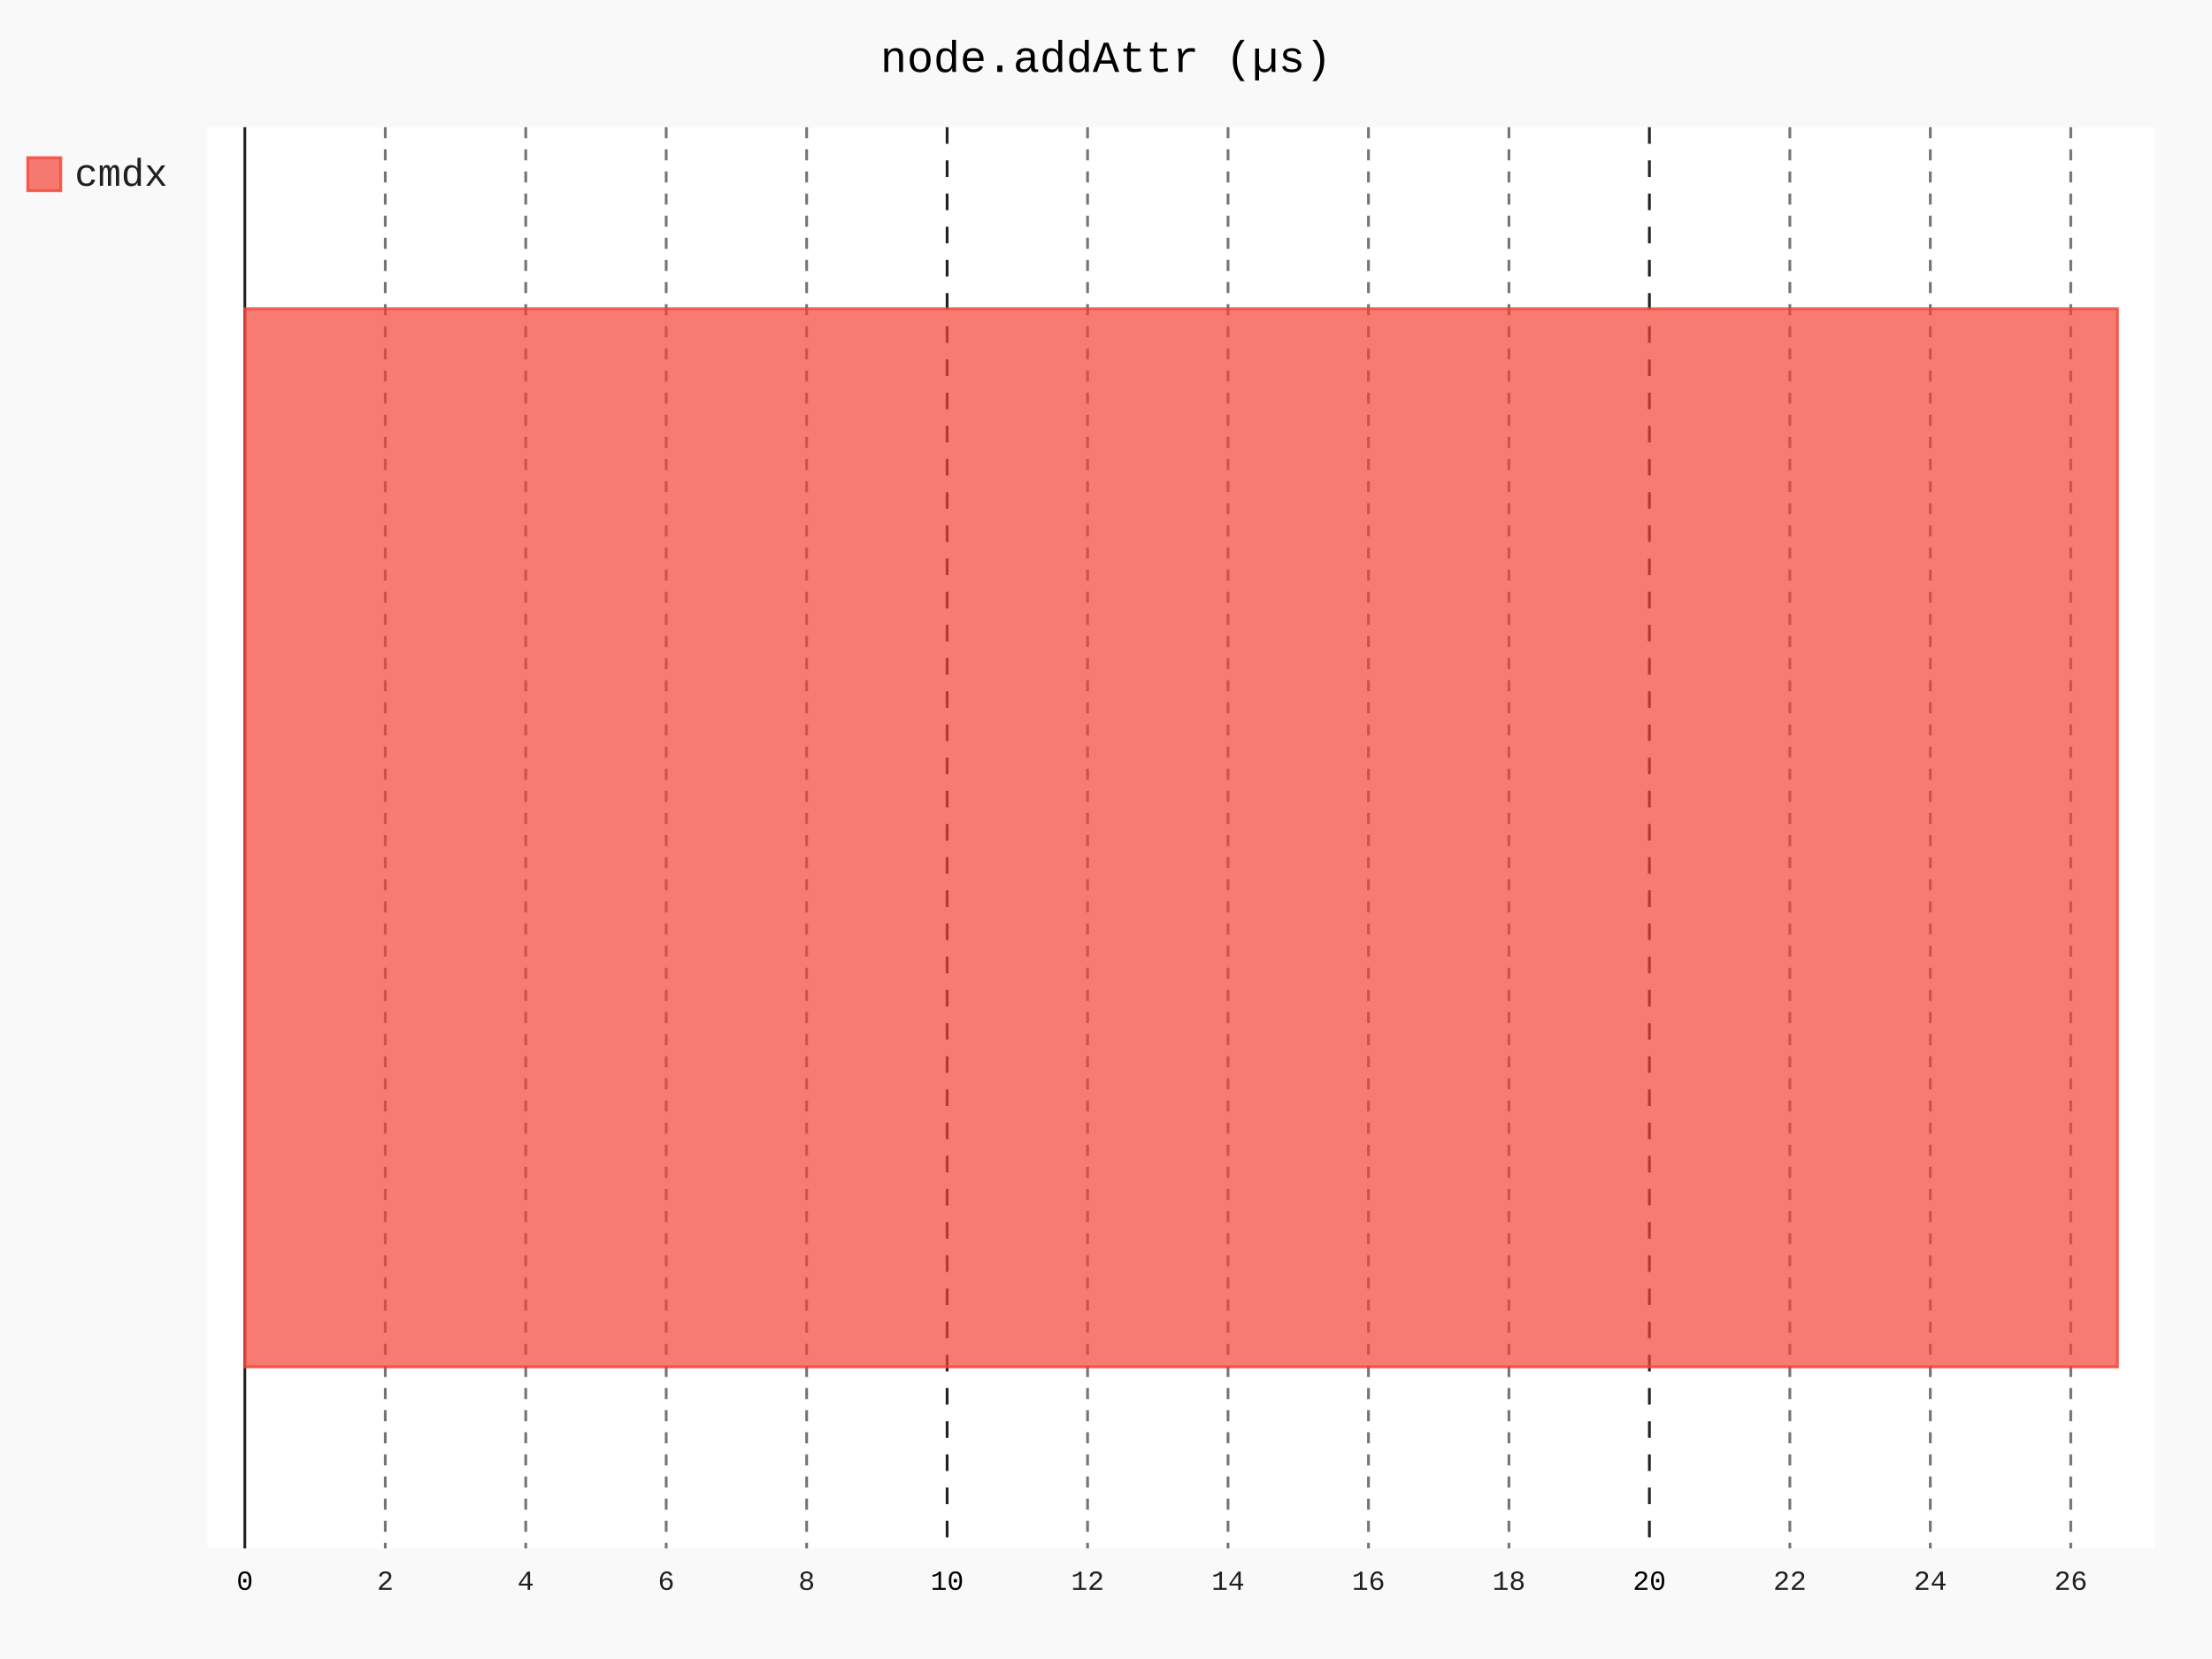
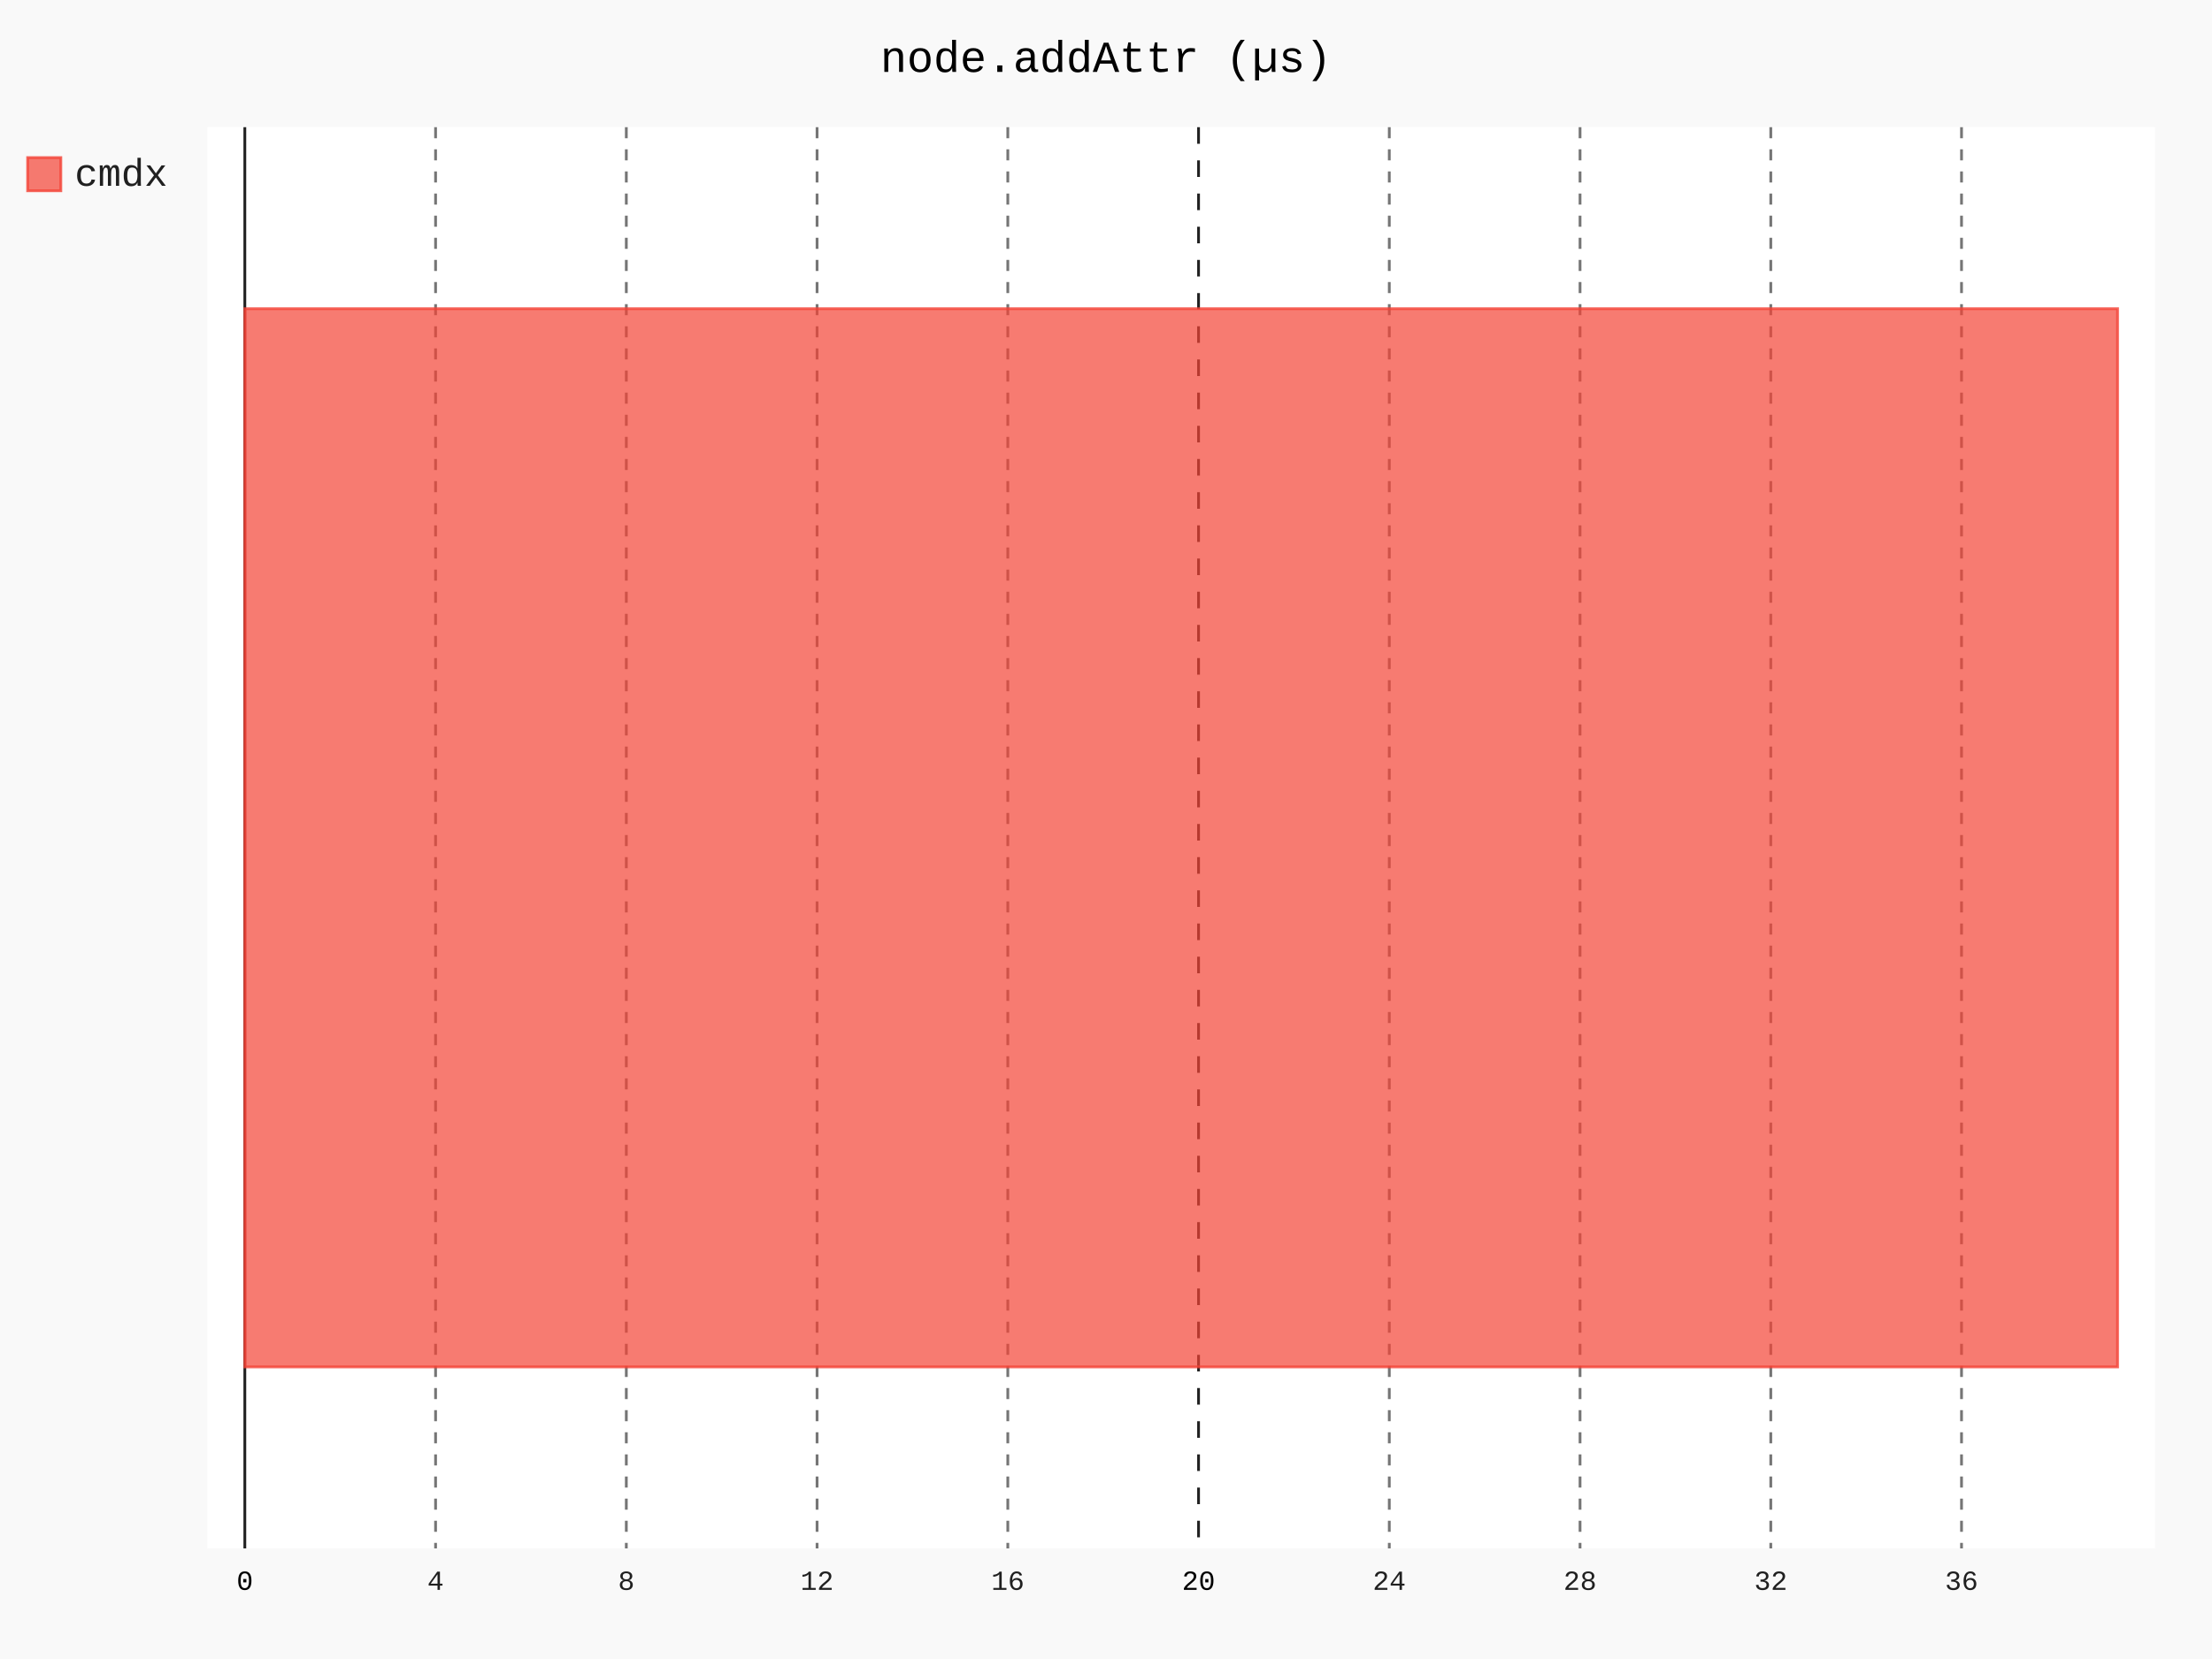
- <svg xmlns="http://www.w3.org/2000/svg" class="pygal-chart" id="chart-a3bd57c9-75a8-4739-8552-d9937e43dea9" viewBox="0 0 800 600">
+ <svg xmlns="http://www.w3.org/2000/svg" class="pygal-chart" id="chart-475a8f49-ccaf-4108-b822-8b1fd1062d62" viewBox="0 0 800 600">
  <defs>
-     <style type="text/css">#chart-a3bd57c9-75a8-4739-8552-d9937e43dea9{-webkit-user-select:none;-webkit-font-smoothing:antialiased;font-family:Consolas,"Liberation Mono",Menlo,Courier,monospace}#chart-a3bd57c9-75a8-4739-8552-d9937e43dea9 .title{font-family:Consolas,"Liberation Mono",Menlo,Courier,monospace;font-size:16px}#chart-a3bd57c9-75a8-4739-8552-d9937e43dea9 .legends .legend text{font-family:Consolas,"Liberation Mono",Menlo,Courier,monospace;font-size:14px}#chart-a3bd57c9-75a8-4739-8552-d9937e43dea9 .axis text{font-family:Consolas,"Liberation Mono",Menlo,Courier,monospace;font-size:10px}#chart-a3bd57c9-75a8-4739-8552-d9937e43dea9 .axis text.major{font-family:Consolas,"Liberation Mono",Menlo,Courier,monospace;font-size:10px}#chart-a3bd57c9-75a8-4739-8552-d9937e43dea9 .text-overlay text.value{font-family:Consolas,"Liberation Mono",Menlo,Courier,monospace;font-size:16px}#chart-a3bd57c9-75a8-4739-8552-d9937e43dea9 .text-overlay text.label{font-family:Consolas,"Liberation Mono",Menlo,Courier,monospace;font-size:10px}#chart-a3bd57c9-75a8-4739-8552-d9937e43dea9 .tooltip{font-family:Consolas,"Liberation Mono",Menlo,Courier,monospace;font-size:14px}#chart-a3bd57c9-75a8-4739-8552-d9937e43dea9 text.no_data{font-family:Consolas,"Liberation Mono",Menlo,Courier,monospace;font-size:64px}
- #chart-a3bd57c9-75a8-4739-8552-d9937e43dea9{background-color:rgba(249,249,249,1)}#chart-a3bd57c9-75a8-4739-8552-d9937e43dea9 path,#chart-a3bd57c9-75a8-4739-8552-d9937e43dea9 line,#chart-a3bd57c9-75a8-4739-8552-d9937e43dea9 rect,#chart-a3bd57c9-75a8-4739-8552-d9937e43dea9 circle{-webkit-transition:150ms;-moz-transition:150ms;transition:150ms}#chart-a3bd57c9-75a8-4739-8552-d9937e43dea9 .graph &gt; .background{fill:rgba(249,249,249,1)}#chart-a3bd57c9-75a8-4739-8552-d9937e43dea9 .plot &gt; .background{fill:rgba(255,255,255,1)}#chart-a3bd57c9-75a8-4739-8552-d9937e43dea9 .graph{fill:rgba(0,0,0,.87)}#chart-a3bd57c9-75a8-4739-8552-d9937e43dea9 text.no_data{fill:rgba(0,0,0,1)}#chart-a3bd57c9-75a8-4739-8552-d9937e43dea9 .title{fill:rgba(0,0,0,1)}#chart-a3bd57c9-75a8-4739-8552-d9937e43dea9 .legends .legend text{fill:rgba(0,0,0,.87)}#chart-a3bd57c9-75a8-4739-8552-d9937e43dea9 .legends .legend:hover text{fill:rgba(0,0,0,1)}#chart-a3bd57c9-75a8-4739-8552-d9937e43dea9 .axis .line{stroke:rgba(0,0,0,1)}#chart-a3bd57c9-75a8-4739-8552-d9937e43dea9 .axis .guide.line{stroke:rgba(0,0,0,.54)}#chart-a3bd57c9-75a8-4739-8552-d9937e43dea9 .axis .major.line{stroke:rgba(0,0,0,.87)}#chart-a3bd57c9-75a8-4739-8552-d9937e43dea9 .axis text.major{fill:rgba(0,0,0,1)}#chart-a3bd57c9-75a8-4739-8552-d9937e43dea9 .axis.y .guides:hover .guide.line,#chart-a3bd57c9-75a8-4739-8552-d9937e43dea9 .line-graph .axis.x .guides:hover .guide.line,#chart-a3bd57c9-75a8-4739-8552-d9937e43dea9 .stackedline-graph .axis.x .guides:hover .guide.line,#chart-a3bd57c9-75a8-4739-8552-d9937e43dea9 .xy-graph .axis.x .guides:hover .guide.line{stroke:rgba(0,0,0,1)}#chart-a3bd57c9-75a8-4739-8552-d9937e43dea9 .axis .guides:hover text{fill:rgba(0,0,0,1)}#chart-a3bd57c9-75a8-4739-8552-d9937e43dea9 .reactive{fill-opacity:.7;stroke-opacity:.8}#chart-a3bd57c9-75a8-4739-8552-d9937e43dea9 .ci{stroke:rgba(0,0,0,.87)}#chart-a3bd57c9-75a8-4739-8552-d9937e43dea9 .reactive.active,#chart-a3bd57c9-75a8-4739-8552-d9937e43dea9 .active .reactive{fill-opacity:.8;stroke-opacity:.9;stroke-width:4}#chart-a3bd57c9-75a8-4739-8552-d9937e43dea9 .ci .reactive.active{stroke-width:1.5}#chart-a3bd57c9-75a8-4739-8552-d9937e43dea9 .series text{fill:rgba(0,0,0,1)}#chart-a3bd57c9-75a8-4739-8552-d9937e43dea9 .tooltip rect{fill:rgba(255,255,255,1);stroke:rgba(0,0,0,1);-webkit-transition:opacity 150ms;-moz-transition:opacity 150ms;transition:opacity 150ms}#chart-a3bd57c9-75a8-4739-8552-d9937e43dea9 .tooltip .label{fill:rgba(0,0,0,.87)}#chart-a3bd57c9-75a8-4739-8552-d9937e43dea9 .tooltip .label{fill:rgba(0,0,0,.87)}#chart-a3bd57c9-75a8-4739-8552-d9937e43dea9 .tooltip .legend{font-size:.8em;fill:rgba(0,0,0,.54)}#chart-a3bd57c9-75a8-4739-8552-d9937e43dea9 .tooltip .x_label{font-size:.6em;fill:rgba(0,0,0,1)}#chart-a3bd57c9-75a8-4739-8552-d9937e43dea9 .tooltip .xlink{font-size:.5em;text-decoration:underline}#chart-a3bd57c9-75a8-4739-8552-d9937e43dea9 .tooltip .value{font-size:1.5em}#chart-a3bd57c9-75a8-4739-8552-d9937e43dea9 .bound{font-size:.5em}#chart-a3bd57c9-75a8-4739-8552-d9937e43dea9 .max-value{font-size:.75em;fill:rgba(0,0,0,.54)}#chart-a3bd57c9-75a8-4739-8552-d9937e43dea9 .map-element{fill:rgba(255,255,255,1);stroke:rgba(0,0,0,.54) !important}#chart-a3bd57c9-75a8-4739-8552-d9937e43dea9 .map-element .reactive{fill-opacity:inherit;stroke-opacity:inherit}#chart-a3bd57c9-75a8-4739-8552-d9937e43dea9 .color-0,#chart-a3bd57c9-75a8-4739-8552-d9937e43dea9 .color-0 a:visited{stroke:#F44336;fill:#F44336}#chart-a3bd57c9-75a8-4739-8552-d9937e43dea9 .text-overlay .color-0 text{fill:black}
- #chart-a3bd57c9-75a8-4739-8552-d9937e43dea9 text.no_data{text-anchor:middle}#chart-a3bd57c9-75a8-4739-8552-d9937e43dea9 .guide.line{fill:none}#chart-a3bd57c9-75a8-4739-8552-d9937e43dea9 .centered{text-anchor:middle}#chart-a3bd57c9-75a8-4739-8552-d9937e43dea9 .title{text-anchor:middle}#chart-a3bd57c9-75a8-4739-8552-d9937e43dea9 .legends .legend text{fill-opacity:1}#chart-a3bd57c9-75a8-4739-8552-d9937e43dea9 .axis.x text{text-anchor:middle}#chart-a3bd57c9-75a8-4739-8552-d9937e43dea9 .axis.x:not(.web) text[transform]{text-anchor:start}#chart-a3bd57c9-75a8-4739-8552-d9937e43dea9 .axis.x:not(.web) text[transform].backwards{text-anchor:end}#chart-a3bd57c9-75a8-4739-8552-d9937e43dea9 .axis.y text{text-anchor:end}#chart-a3bd57c9-75a8-4739-8552-d9937e43dea9 .axis.y text[transform].backwards{text-anchor:start}#chart-a3bd57c9-75a8-4739-8552-d9937e43dea9 .axis.y2 text{text-anchor:start}#chart-a3bd57c9-75a8-4739-8552-d9937e43dea9 .axis.y2 text[transform].backwards{text-anchor:end}#chart-a3bd57c9-75a8-4739-8552-d9937e43dea9 .axis .guide.line{stroke-dasharray:4,4}#chart-a3bd57c9-75a8-4739-8552-d9937e43dea9 .axis .major.guide.line{stroke-dasharray:6,6}#chart-a3bd57c9-75a8-4739-8552-d9937e43dea9 .horizontal .axis.y .guide.line,#chart-a3bd57c9-75a8-4739-8552-d9937e43dea9 .horizontal .axis.y2 .guide.line,#chart-a3bd57c9-75a8-4739-8552-d9937e43dea9 .vertical .axis.x .guide.line{opacity:0}#chart-a3bd57c9-75a8-4739-8552-d9937e43dea9 .horizontal .axis.always_show .guide.line,#chart-a3bd57c9-75a8-4739-8552-d9937e43dea9 .vertical .axis.always_show .guide.line{opacity:1 !important}#chart-a3bd57c9-75a8-4739-8552-d9937e43dea9 .axis.y .guides:hover .guide.line,#chart-a3bd57c9-75a8-4739-8552-d9937e43dea9 .axis.y2 .guides:hover .guide.line,#chart-a3bd57c9-75a8-4739-8552-d9937e43dea9 .axis.x .guides:hover .guide.line{opacity:1}#chart-a3bd57c9-75a8-4739-8552-d9937e43dea9 .axis .guides:hover text{opacity:1}#chart-a3bd57c9-75a8-4739-8552-d9937e43dea9 .nofill{fill:none}#chart-a3bd57c9-75a8-4739-8552-d9937e43dea9 .subtle-fill{fill-opacity:.2}#chart-a3bd57c9-75a8-4739-8552-d9937e43dea9 .dot{stroke-width:1px;fill-opacity:1}#chart-a3bd57c9-75a8-4739-8552-d9937e43dea9 .dot.active{stroke-width:5px}#chart-a3bd57c9-75a8-4739-8552-d9937e43dea9 .dot.negative{fill:transparent}#chart-a3bd57c9-75a8-4739-8552-d9937e43dea9 text,#chart-a3bd57c9-75a8-4739-8552-d9937e43dea9 tspan{stroke:none !important}#chart-a3bd57c9-75a8-4739-8552-d9937e43dea9 .series text.active{opacity:1}#chart-a3bd57c9-75a8-4739-8552-d9937e43dea9 .tooltip rect{fill-opacity:.95;stroke-width:.5}#chart-a3bd57c9-75a8-4739-8552-d9937e43dea9 .tooltip text{fill-opacity:1}#chart-a3bd57c9-75a8-4739-8552-d9937e43dea9 .showable{visibility:hidden}#chart-a3bd57c9-75a8-4739-8552-d9937e43dea9 .showable.shown{visibility:visible}#chart-a3bd57c9-75a8-4739-8552-d9937e43dea9 .gauge-background{fill:rgba(229,229,229,1);stroke:none}#chart-a3bd57c9-75a8-4739-8552-d9937e43dea9 .bg-lines{stroke:rgba(249,249,249,1);stroke-width:2px}</style>
+     <style type="text/css">#chart-475a8f49-ccaf-4108-b822-8b1fd1062d62{-webkit-user-select:none;-webkit-font-smoothing:antialiased;font-family:Consolas,"Liberation Mono",Menlo,Courier,monospace}#chart-475a8f49-ccaf-4108-b822-8b1fd1062d62 .title{font-family:Consolas,"Liberation Mono",Menlo,Courier,monospace;font-size:16px}#chart-475a8f49-ccaf-4108-b822-8b1fd1062d62 .legends .legend text{font-family:Consolas,"Liberation Mono",Menlo,Courier,monospace;font-size:14px}#chart-475a8f49-ccaf-4108-b822-8b1fd1062d62 .axis text{font-family:Consolas,"Liberation Mono",Menlo,Courier,monospace;font-size:10px}#chart-475a8f49-ccaf-4108-b822-8b1fd1062d62 .axis text.major{font-family:Consolas,"Liberation Mono",Menlo,Courier,monospace;font-size:10px}#chart-475a8f49-ccaf-4108-b822-8b1fd1062d62 .text-overlay text.value{font-family:Consolas,"Liberation Mono",Menlo,Courier,monospace;font-size:16px}#chart-475a8f49-ccaf-4108-b822-8b1fd1062d62 .text-overlay text.label{font-family:Consolas,"Liberation Mono",Menlo,Courier,monospace;font-size:10px}#chart-475a8f49-ccaf-4108-b822-8b1fd1062d62 .tooltip{font-family:Consolas,"Liberation Mono",Menlo,Courier,monospace;font-size:14px}#chart-475a8f49-ccaf-4108-b822-8b1fd1062d62 text.no_data{font-family:Consolas,"Liberation Mono",Menlo,Courier,monospace;font-size:64px}
+ #chart-475a8f49-ccaf-4108-b822-8b1fd1062d62{background-color:rgba(249,249,249,1)}#chart-475a8f49-ccaf-4108-b822-8b1fd1062d62 path,#chart-475a8f49-ccaf-4108-b822-8b1fd1062d62 line,#chart-475a8f49-ccaf-4108-b822-8b1fd1062d62 rect,#chart-475a8f49-ccaf-4108-b822-8b1fd1062d62 circle{-webkit-transition:150ms;-moz-transition:150ms;transition:150ms}#chart-475a8f49-ccaf-4108-b822-8b1fd1062d62 .graph &gt; .background{fill:rgba(249,249,249,1)}#chart-475a8f49-ccaf-4108-b822-8b1fd1062d62 .plot &gt; .background{fill:rgba(255,255,255,1)}#chart-475a8f49-ccaf-4108-b822-8b1fd1062d62 .graph{fill:rgba(0,0,0,.87)}#chart-475a8f49-ccaf-4108-b822-8b1fd1062d62 text.no_data{fill:rgba(0,0,0,1)}#chart-475a8f49-ccaf-4108-b822-8b1fd1062d62 .title{fill:rgba(0,0,0,1)}#chart-475a8f49-ccaf-4108-b822-8b1fd1062d62 .legends .legend text{fill:rgba(0,0,0,.87)}#chart-475a8f49-ccaf-4108-b822-8b1fd1062d62 .legends .legend:hover text{fill:rgba(0,0,0,1)}#chart-475a8f49-ccaf-4108-b822-8b1fd1062d62 .axis .line{stroke:rgba(0,0,0,1)}#chart-475a8f49-ccaf-4108-b822-8b1fd1062d62 .axis .guide.line{stroke:rgba(0,0,0,.54)}#chart-475a8f49-ccaf-4108-b822-8b1fd1062d62 .axis .major.line{stroke:rgba(0,0,0,.87)}#chart-475a8f49-ccaf-4108-b822-8b1fd1062d62 .axis text.major{fill:rgba(0,0,0,1)}#chart-475a8f49-ccaf-4108-b822-8b1fd1062d62 .axis.y .guides:hover .guide.line,#chart-475a8f49-ccaf-4108-b822-8b1fd1062d62 .line-graph .axis.x .guides:hover .guide.line,#chart-475a8f49-ccaf-4108-b822-8b1fd1062d62 .stackedline-graph .axis.x .guides:hover .guide.line,#chart-475a8f49-ccaf-4108-b822-8b1fd1062d62 .xy-graph .axis.x .guides:hover .guide.line{stroke:rgba(0,0,0,1)}#chart-475a8f49-ccaf-4108-b822-8b1fd1062d62 .axis .guides:hover text{fill:rgba(0,0,0,1)}#chart-475a8f49-ccaf-4108-b822-8b1fd1062d62 .reactive{fill-opacity:.7;stroke-opacity:.8}#chart-475a8f49-ccaf-4108-b822-8b1fd1062d62 .ci{stroke:rgba(0,0,0,.87)}#chart-475a8f49-ccaf-4108-b822-8b1fd1062d62 .reactive.active,#chart-475a8f49-ccaf-4108-b822-8b1fd1062d62 .active .reactive{fill-opacity:.8;stroke-opacity:.9;stroke-width:4}#chart-475a8f49-ccaf-4108-b822-8b1fd1062d62 .ci .reactive.active{stroke-width:1.5}#chart-475a8f49-ccaf-4108-b822-8b1fd1062d62 .series text{fill:rgba(0,0,0,1)}#chart-475a8f49-ccaf-4108-b822-8b1fd1062d62 .tooltip rect{fill:rgba(255,255,255,1);stroke:rgba(0,0,0,1);-webkit-transition:opacity 150ms;-moz-transition:opacity 150ms;transition:opacity 150ms}#chart-475a8f49-ccaf-4108-b822-8b1fd1062d62 .tooltip .label{fill:rgba(0,0,0,.87)}#chart-475a8f49-ccaf-4108-b822-8b1fd1062d62 .tooltip .label{fill:rgba(0,0,0,.87)}#chart-475a8f49-ccaf-4108-b822-8b1fd1062d62 .tooltip .legend{font-size:.8em;fill:rgba(0,0,0,.54)}#chart-475a8f49-ccaf-4108-b822-8b1fd1062d62 .tooltip .x_label{font-size:.6em;fill:rgba(0,0,0,1)}#chart-475a8f49-ccaf-4108-b822-8b1fd1062d62 .tooltip .xlink{font-size:.5em;text-decoration:underline}#chart-475a8f49-ccaf-4108-b822-8b1fd1062d62 .tooltip .value{font-size:1.5em}#chart-475a8f49-ccaf-4108-b822-8b1fd1062d62 .bound{font-size:.5em}#chart-475a8f49-ccaf-4108-b822-8b1fd1062d62 .max-value{font-size:.75em;fill:rgba(0,0,0,.54)}#chart-475a8f49-ccaf-4108-b822-8b1fd1062d62 .map-element{fill:rgba(255,255,255,1);stroke:rgba(0,0,0,.54) !important}#chart-475a8f49-ccaf-4108-b822-8b1fd1062d62 .map-element .reactive{fill-opacity:inherit;stroke-opacity:inherit}#chart-475a8f49-ccaf-4108-b822-8b1fd1062d62 .color-0,#chart-475a8f49-ccaf-4108-b822-8b1fd1062d62 .color-0 a:visited{stroke:#F44336;fill:#F44336}#chart-475a8f49-ccaf-4108-b822-8b1fd1062d62 .text-overlay .color-0 text{fill:black}
+ #chart-475a8f49-ccaf-4108-b822-8b1fd1062d62 text.no_data{text-anchor:middle}#chart-475a8f49-ccaf-4108-b822-8b1fd1062d62 .guide.line{fill:none}#chart-475a8f49-ccaf-4108-b822-8b1fd1062d62 .centered{text-anchor:middle}#chart-475a8f49-ccaf-4108-b822-8b1fd1062d62 .title{text-anchor:middle}#chart-475a8f49-ccaf-4108-b822-8b1fd1062d62 .legends .legend text{fill-opacity:1}#chart-475a8f49-ccaf-4108-b822-8b1fd1062d62 .axis.x text{text-anchor:middle}#chart-475a8f49-ccaf-4108-b822-8b1fd1062d62 .axis.x:not(.web) text[transform]{text-anchor:start}#chart-475a8f49-ccaf-4108-b822-8b1fd1062d62 .axis.x:not(.web) text[transform].backwards{text-anchor:end}#chart-475a8f49-ccaf-4108-b822-8b1fd1062d62 .axis.y text{text-anchor:end}#chart-475a8f49-ccaf-4108-b822-8b1fd1062d62 .axis.y text[transform].backwards{text-anchor:start}#chart-475a8f49-ccaf-4108-b822-8b1fd1062d62 .axis.y2 text{text-anchor:start}#chart-475a8f49-ccaf-4108-b822-8b1fd1062d62 .axis.y2 text[transform].backwards{text-anchor:end}#chart-475a8f49-ccaf-4108-b822-8b1fd1062d62 .axis .guide.line{stroke-dasharray:4,4}#chart-475a8f49-ccaf-4108-b822-8b1fd1062d62 .axis .major.guide.line{stroke-dasharray:6,6}#chart-475a8f49-ccaf-4108-b822-8b1fd1062d62 .horizontal .axis.y .guide.line,#chart-475a8f49-ccaf-4108-b822-8b1fd1062d62 .horizontal .axis.y2 .guide.line,#chart-475a8f49-ccaf-4108-b822-8b1fd1062d62 .vertical .axis.x .guide.line{opacity:0}#chart-475a8f49-ccaf-4108-b822-8b1fd1062d62 .horizontal .axis.always_show .guide.line,#chart-475a8f49-ccaf-4108-b822-8b1fd1062d62 .vertical .axis.always_show .guide.line{opacity:1 !important}#chart-475a8f49-ccaf-4108-b822-8b1fd1062d62 .axis.y .guides:hover .guide.line,#chart-475a8f49-ccaf-4108-b822-8b1fd1062d62 .axis.y2 .guides:hover .guide.line,#chart-475a8f49-ccaf-4108-b822-8b1fd1062d62 .axis.x .guides:hover .guide.line{opacity:1}#chart-475a8f49-ccaf-4108-b822-8b1fd1062d62 .axis .guides:hover text{opacity:1}#chart-475a8f49-ccaf-4108-b822-8b1fd1062d62 .nofill{fill:none}#chart-475a8f49-ccaf-4108-b822-8b1fd1062d62 .subtle-fill{fill-opacity:.2}#chart-475a8f49-ccaf-4108-b822-8b1fd1062d62 .dot{stroke-width:1px;fill-opacity:1}#chart-475a8f49-ccaf-4108-b822-8b1fd1062d62 .dot.active{stroke-width:5px}#chart-475a8f49-ccaf-4108-b822-8b1fd1062d62 .dot.negative{fill:transparent}#chart-475a8f49-ccaf-4108-b822-8b1fd1062d62 text,#chart-475a8f49-ccaf-4108-b822-8b1fd1062d62 tspan{stroke:none !important}#chart-475a8f49-ccaf-4108-b822-8b1fd1062d62 .series text.active{opacity:1}#chart-475a8f49-ccaf-4108-b822-8b1fd1062d62 .tooltip rect{fill-opacity:.95;stroke-width:.5}#chart-475a8f49-ccaf-4108-b822-8b1fd1062d62 .tooltip text{fill-opacity:1}#chart-475a8f49-ccaf-4108-b822-8b1fd1062d62 .showable{visibility:hidden}#chart-475a8f49-ccaf-4108-b822-8b1fd1062d62 .showable.shown{visibility:visible}#chart-475a8f49-ccaf-4108-b822-8b1fd1062d62 .gauge-background{fill:rgba(229,229,229,1);stroke:none}#chart-475a8f49-ccaf-4108-b822-8b1fd1062d62 .bg-lines{stroke:rgba(249,249,249,1);stroke-width:2px}</style>
  </defs>
  <g class="graph horizontalbar-graph horizontal">
    <rect class="background" height="600" width="800" x="0" y="0" />
    <g class="plot" transform="translate(75, 46)">
      <rect class="background" height="514" width="704.4" x="0" y="0" />
      <g class="axis x always_show">
        <g class="guides">
          <path class="axis major line" d="M13.546 0 v514" />
          <text class="major" x="13.546" y="529.0">0</text>
        </g>
        <g class="guides">
-           <path class="guide line" d="M64.344 0 v514" />
-           <text class="" x="64.344" y="529.0">2</text>
+           <path class="guide line" d="M82.531 0 v514" />
+           <text class="" x="82.531" y="529.0">4</text>
        </g>
        <g class="guides">
-           <path class="guide line" d="M115.142 0 v514" />
-           <text class="" x="115.142" y="529.0">4</text>
+           <path class="guide line" d="M151.516 0 v514" />
+           <text class="" x="151.516" y="529.0">8</text>
        </g>
        <g class="guides">
-           <path class="guide line" d="M165.94 0 v514" />
-           <text class="" x="165.94" y="529.0">6</text>
+           <path class="guide line" d="M220.501 0 v514" />
+           <text class="" x="220.501" y="529.0">12</text>
        </g>
        <g class="guides">
-           <path class="guide line" d="M216.738 0 v514" />
-           <text class="" x="216.738" y="529.0">8</text>
+           <path class="guide line" d="M289.487 0 v514" />
+           <text class="" x="289.487" y="529.0">16</text>
        </g>
        <g class="guides">
-           <path class="major guide line" d="M267.536 0 v514" />
-           <text class="major" x="267.536" y="529.0">10</text>
+           <path class="major guide line" d="M358.472 0 v514" />
+           <text class="major" x="358.472" y="529.0">20</text>
        </g>
        <g class="guides">
-           <path class="guide line" d="M318.334 0 v514" />
-           <text class="" x="318.334" y="529.0">12</text>
+           <path class="guide line" d="M427.457 0 v514" />
+           <text class="" x="427.457" y="529.0">24</text>
        </g>
        <g class="guides">
-           <path class="guide line" d="M369.132 0 v514" />
-           <text class="" x="369.132" y="529.0">14</text>
+           <path class="guide line" d="M496.442 0 v514" />
+           <text class="" x="496.442" y="529.0">28</text>
        </g>
        <g class="guides">
-           <path class="guide line" d="M419.93 0 v514" />
-           <text class="" x="419.93" y="529.0">16</text>
+           <path class="guide line" d="M565.427 0 v514" />
+           <text class="" x="565.427" y="529.0">32</text>
        </g>
        <g class="guides">
-           <path class="guide line" d="M470.728 0 v514" />
-           <text class="" x="470.728" y="529.0">18</text>
-         </g>
-         <g class="guides">
-           <path class="major guide line" d="M521.526 0 v514" />
-           <text class="major" x="521.526" y="529.0">20</text>
-         </g>
-         <g class="guides">
-           <path class="guide line" d="M572.325 0 v514" />
-           <text class="" x="572.325" y="529.0">22</text>
-         </g>
-         <g class="guides">
-           <path class="guide line" d="M623.123 0 v514" />
-           <text class="" x="623.123" y="529.0">24</text>
-         </g>
-         <g class="guides">
-           <path class="guide line" d="M673.921 0 v514" />
-           <text class="" x="673.921" y="529.0">26</text>
+           <path class="guide line" d="M634.412 0 v514" />
+           <text class="" x="634.412" y="529.0">36</text>
        </g>
      </g>
      <g class="series serie-0 color-0">
        <g class="bars">
          <g class="bar">
            <rect class="rect reactive tooltip-trigger" height="382.732" rx="0" ry="0" width="677.308" x="13.546" y="65.634" />
          </g>
        </g>
      </g>
    </g>
    <g class="titles">
      <text class="title plot_title" x="400.0" y="26">node.addAttr (µs)</text>
    </g>
    <g class="plot overlay" transform="translate(75, 46)">
      <g class="series serie-0 color-0" />
    </g>
    <g class="plot text-overlay" transform="translate(75, 46)">
      <g class="series serie-0 color-0" />
    </g>
    <g class="plot tooltip-overlay" transform="translate(75, 46)">
      <g class="tooltip" style="opacity: 0" transform="translate(0 0)">
        <rect class="tooltip-box" height="0" rx="0" ry="0" width="0" />
        <g class="text" />
      </g>
    </g>
    <g class="legends" transform="translate(10, 56)">
      <g class="legend reactive activate-serie" id="activate-serie-0">
        <rect class="color-0 reactive" height="12" width="12" x="0.0" y="1.0" />
        <text x="17.0" y="11.2">cmdx</text>
      </g>
    </g>
    <g class="legends" transform="translate(790, 56)" />
  </g>
</svg>
